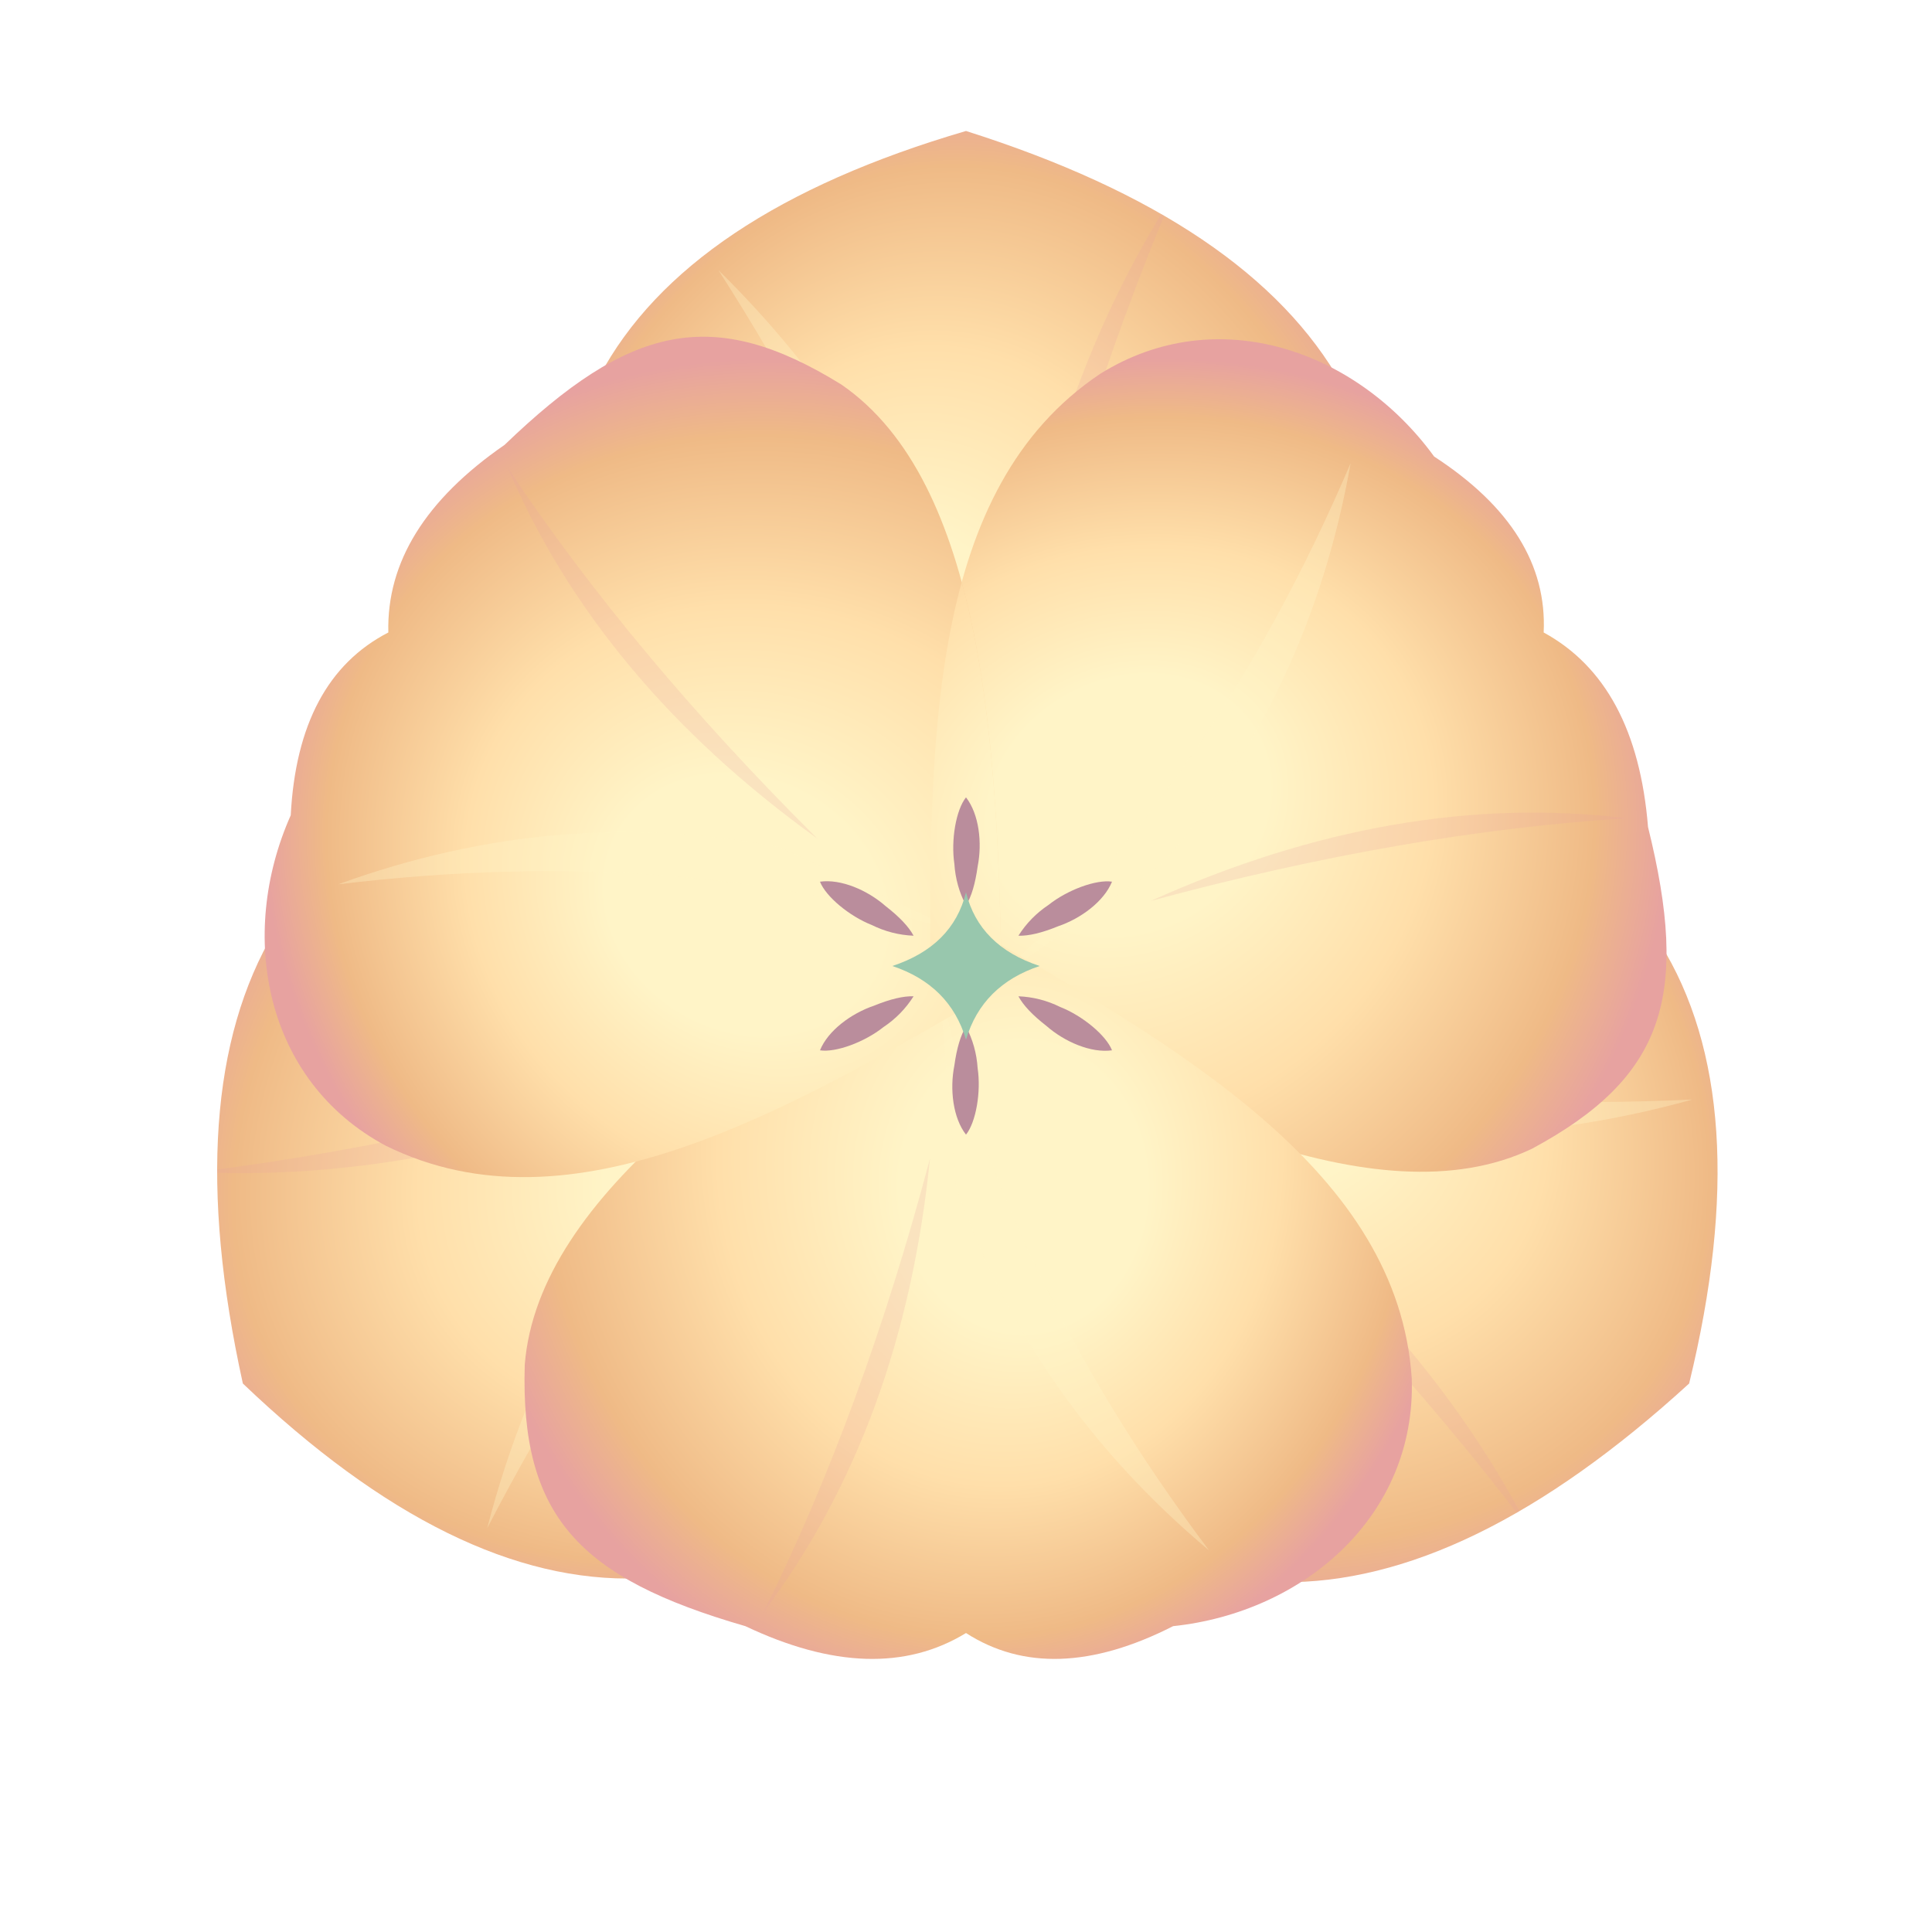
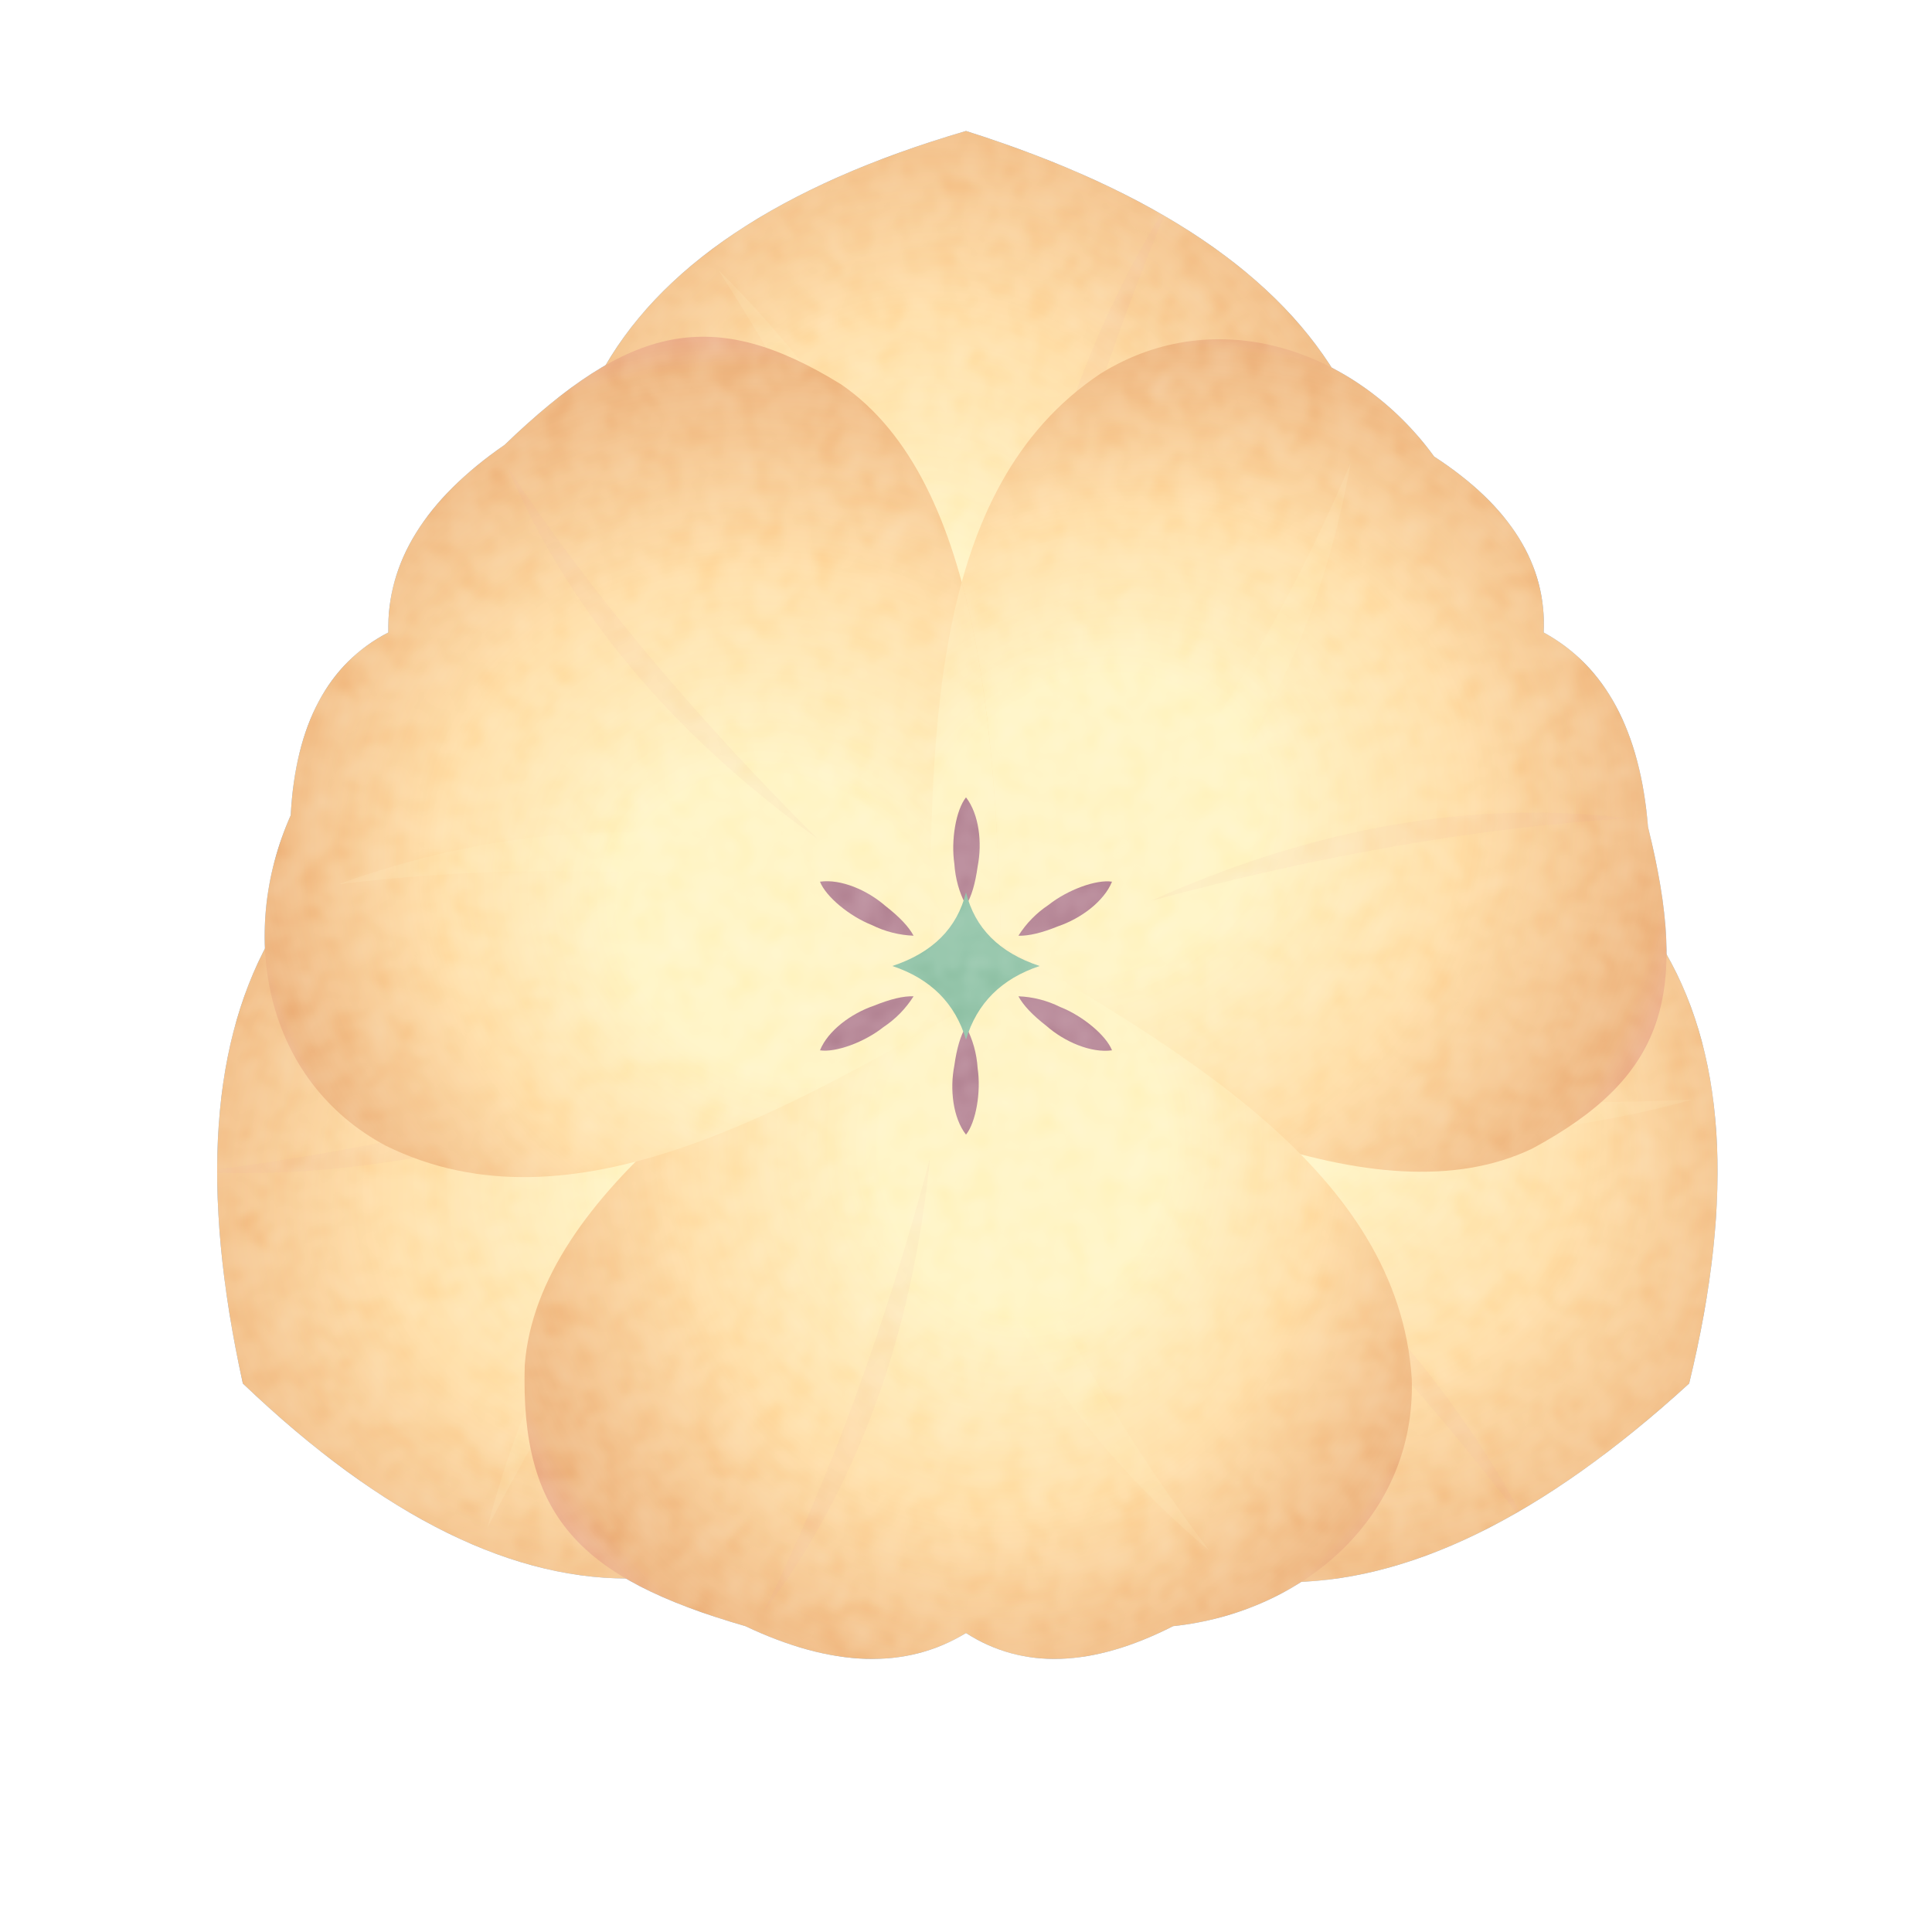
<svg xmlns="http://www.w3.org/2000/svg" viewBox="-1.18 -1.18 2.36 2.36" width="512" height="512" role="img">
  <defs>
-     <radialGradient id="ink0" gradientUnits="userSpaceOnUse" cx=".20" cy="0" r=".88" fx=".36" fy="-.13" gradientTransform="scale(1 1.30)">
+     <filter id="paper" x="-2%" y="-2%" width="104%" height="104%" color-interpolation-filters="sRGB">
+       <feTurbulence type="fractalNoise" baseFrequency="27" numOctaves="2" seed="19" />
+       <feColorMatrix values=".23 .17 .10 0 .25  .23 .17 .10 0 .25  .23 .17 .10 0 .25  0 0 0 0 1" />
+       <feBlend in2="SourceGraphic" mode="soft-light" />
+       <feComposite in2="SourceGraphic" operator="in" />
+     </filter>
+     <radialGradient id="ink0" gradientUnits="userSpaceOnUse" cx=".20" cy="0" r="1.02" fx=".28" fy="-.13" gradientTransform="scale(1 1.30)">
      <stop offset="0" stop-color="#fff4c7" />
      <stop offset=".24" stop-color="#fff4c7" />
      <stop offset=".55" stop-color="#ffdfaa" />
      <stop offset=".86" stop-color="#efba86" />
      <stop offset="1" stop-color="#e7a2a0" />
    </radialGradient>
    <path id="outline0" d="M-.05 0C.17 -.64 .52 -.98 .72 -.80Q.92 -.61 1.02 0Q.91 .62 .71 .82C.49 1 .15 .61 -.05 0Z" />
    <clipPath id="cut0">
      <use href="#outline0" />
    </clipPath>
    <g id="petal0">
      <use href="#outline0" fill="url(#ink0)" />
      <g clip-path="url(#cut0)">
-         <path d="M.02 .06Q.44 -.07 .85 -.54Q.63 -.14 .32 .022Z" fill="#fff4c7" opacity=".35" />
-         <path d="M.28 .08Q.67 .14 .94 .45Q.65 .23 .28 .08Z" fill="#e7a2a0" opacity=".20" />
+         <path d="M.02 .06Q.44 -.07 .85 -.54Q.63 -.14 .32 .022Z" fill="#fff4c7" opacity=".13" />
+         <path d="M.28 .08Q.67 .14 .94 .45Q.65 .23 .28 .08Z" fill="#e7a2a0" opacity=".08" />
      </g>
    </g>
    <clipPath id="seam0">
      <path d="M-.05 0C.17 -.64 .52 -.98 .72 -.80Q.92 -.61 1.02 0Q.91 .62 .71 .82C.49 1 .15 .61 -.05 0Z" transform="rotate(150) scale(1 0.56)" />
    </clipPath>
-     <radialGradient id="ink1" gradientUnits="userSpaceOnUse" cx=".20" cy="0" r=".88" fx=".36" fy="-.13" gradientTransform="scale(1 1.30)">
+     <radialGradient id="ink1" gradientUnits="userSpaceOnUse" cx=".20" cy="0" r="1.02" fx=".28" fy="-.13" gradientTransform="scale(1 1.30)">
      <stop offset="0" stop-color="#fff4c7" />
      <stop offset=".24" stop-color="#fff4c7" />
      <stop offset=".55" stop-color="#ffdfaa" />
      <stop offset=".86" stop-color="#efba86" />
      <stop offset="1" stop-color="#e7a2a0" />
    </radialGradient>
    <path id="outline1" d="M-.06 0C.12 -.48 .30 -.96 .60 -.99C.80 -1 .94 -.75 .96 -.46Q1.05 -.19 .97 0Q1.05 .20 .96 .49C.89 .86 .80 .99 .58 .98C.33 .95 .12 .46 -.06 0Z" />
    <clipPath id="cut1">
      <use href="#outline1" />
    </clipPath>
    <g id="petal1">
      <use href="#outline1" fill="url(#ink1)" />
      <g clip-path="url(#cut1)">
-         <path d="M.02 .06Q.44 -.07 .85 -.54Q.63 -.14 .32 .022Z" fill="#fff4c7" opacity=".35" />
-         <path d="M.28 .08Q.67 .14 .94 .45Q.65 .23 .28 .08Z" fill="#e7a2a0" opacity=".20" />
+         <path d="M.02 .06Q.44 -.07 .85 -.54Q.63 -.14 .32 .022Z" fill="#fff4c7" opacity=".13" />
+         <path d="M.28 .08Q.67 .14 .94 .45Q.65 .23 .28 .08Z" fill="#e7a2a0" opacity=".08" />
      </g>
    </g>
    <clipPath id="seam1">
      <path d="M-.06 0C.12 -.48 .30 -.96 .60 -.99C.80 -1 .94 -.75 .96 -.46Q1.05 -.19 .97 0Q1.05 .20 .96 .49C.89 .86 .80 .99 .58 .98C.33 .95 .12 .46 -.06 0Z" transform="rotate(210) scale(0.84 0.55)" />
    </clipPath>
    <g id="blossom">
      <g>
        <use href="#petal0" transform="rotate(-90) scale(1 0.56)" />
        <use href="#petal0" transform="rotate(30) scale(1 0.56)" />
        <use href="#petal0" transform="rotate(150) scale(1 0.56)" />
        <g clip-path="url(#seam0)">
          <use href="#petal0" transform="rotate(-90) scale(1 0.56)" />
        </g>
      </g>
      <g>
        <use href="#petal1" transform="rotate(-30) scale(0.84 0.55)" />
        <use href="#petal1" transform="rotate(90) scale(0.84 0.55)" />
        <use href="#petal1" transform="rotate(210) scale(0.84 0.55)" />
        <g clip-path="url(#seam1)">
          <use href="#petal1" transform="rotate(-30) scale(0.84 0.55)" />
        </g>
      </g>
      <path d="M0 -1C.55 -.69 .69 -.16 .49 .28Q.34 .76 0 1Q-.43 .64 -.49 .23C-.64 -.21 -.42 -.77 0 -1Z" fill="#ba8d9c" transform="translate(0.1212 0.07) rotate(120) scale(0.029 0.066)" />
      <path d="M0 -1C.55 -.69 .69 -.16 .49 .28Q.34 .76 0 1Q-.43 .64 -.49 .23C-.64 -.21 -.42 -.77 0 -1Z" fill="#ba8d9c" transform="translate(0 0.14) rotate(180) scale(0.029 0.066)" />
      <path d="M0 -1C.55 -.69 .69 -.16 .49 .28Q.34 .76 0 1Q-.43 .64 -.49 .23C-.64 -.21 -.42 -.77 0 -1Z" fill="#ba8d9c" transform="translate(-0.1212 0.07) rotate(240) scale(0.029 0.066)" />
      <path d="M0 -1C.55 -.69 .69 -.16 .49 .28Q.34 .76 0 1Q-.43 .64 -.49 .23C-.64 -.21 -.42 -.77 0 -1Z" fill="#ba8d9c" transform="translate(-0.1212 -0.07) rotate(300) scale(0.029 0.066)" />
      <path d="M0 -1C.55 -.69 .69 -.16 .49 .28Q.34 .76 0 1Q-.43 .64 -.49 .23C-.64 -.21 -.42 -.77 0 -1Z" fill="#ba8d9c" transform="translate(0 -0.14) rotate(360) scale(0.029 0.066)" />
      <path d="M0 -1C.55 -.69 .69 -.16 .49 .28Q.34 .76 0 1Q-.43 .64 -.49 .23C-.64 -.21 -.42 -.77 0 -1Z" fill="#ba8d9c" transform="translate(0.1212 -0.07) rotate(420) scale(0.029 0.066)" />
      <path d="M0 -1Q.18 -.27 1 0Q.22 .26 0 1Q-.22 .26 -1 0Q-.18 -.27 0 -1Z" fill="#98c7ad" transform="translate(0 0) rotate(0) scale(0.09 0.09)" />
    </g>
  </defs>
-   <use href="#blossom" transform="translate(0 0) rotate(0) scale(1 1)" />
+   <g filter="url(#paper)">
+     <use href="#blossom" transform="translate(0 0) rotate(0) scale(1 1)" />
+   </g>
</svg>
